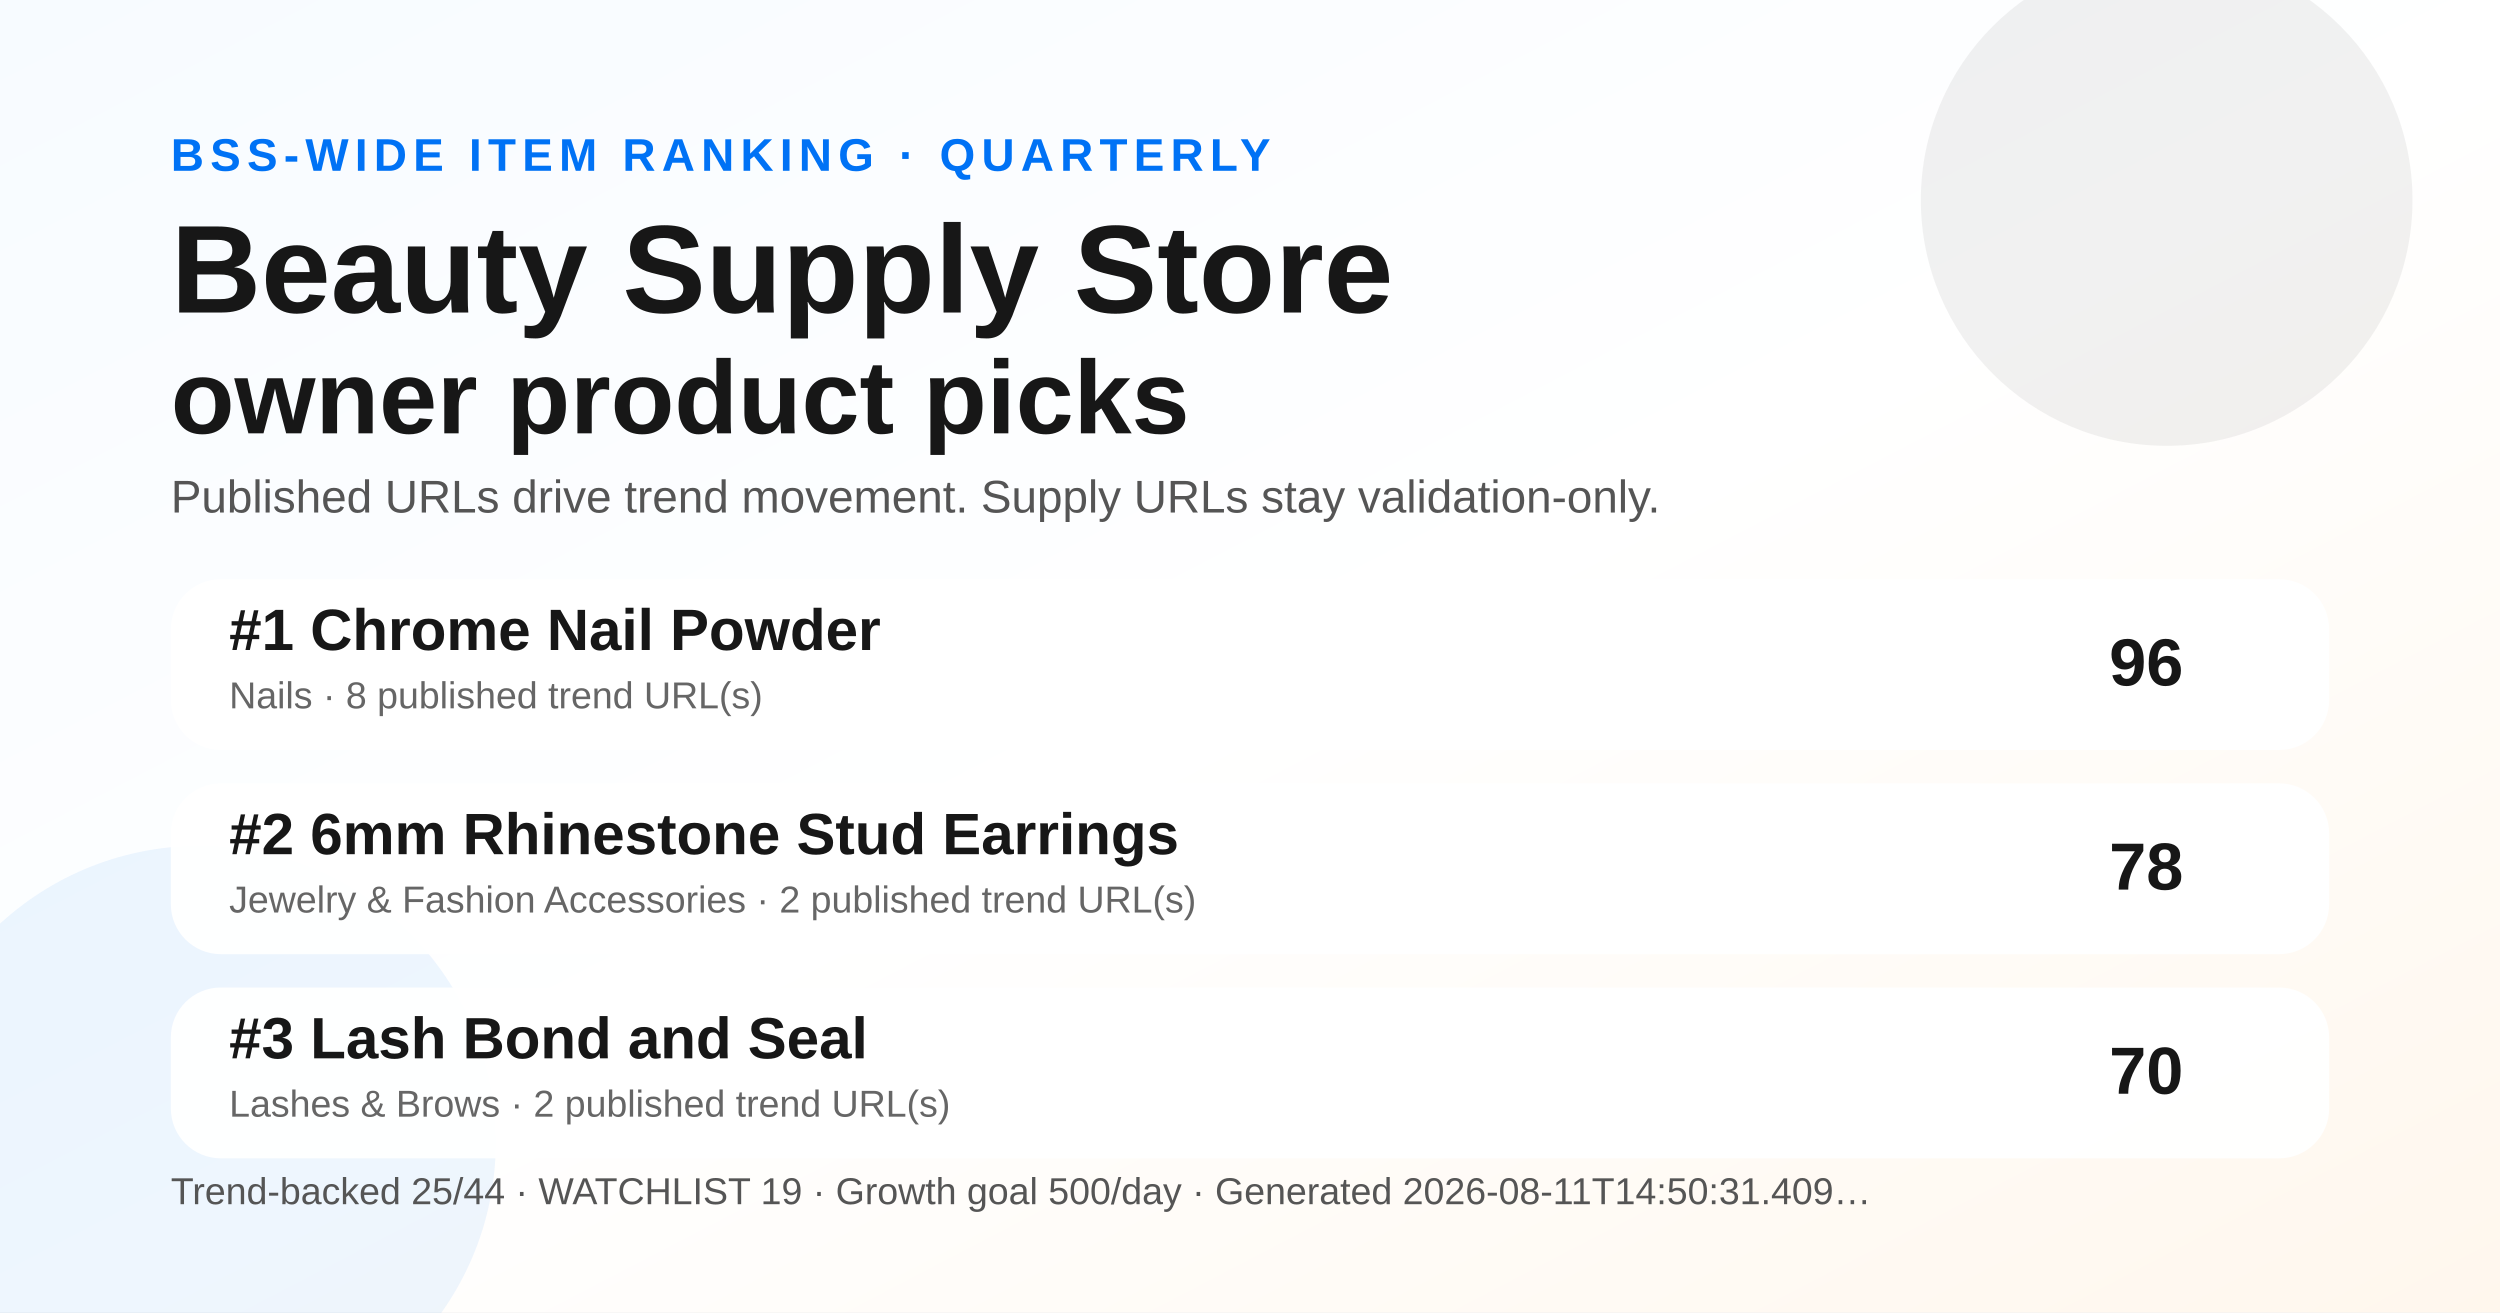
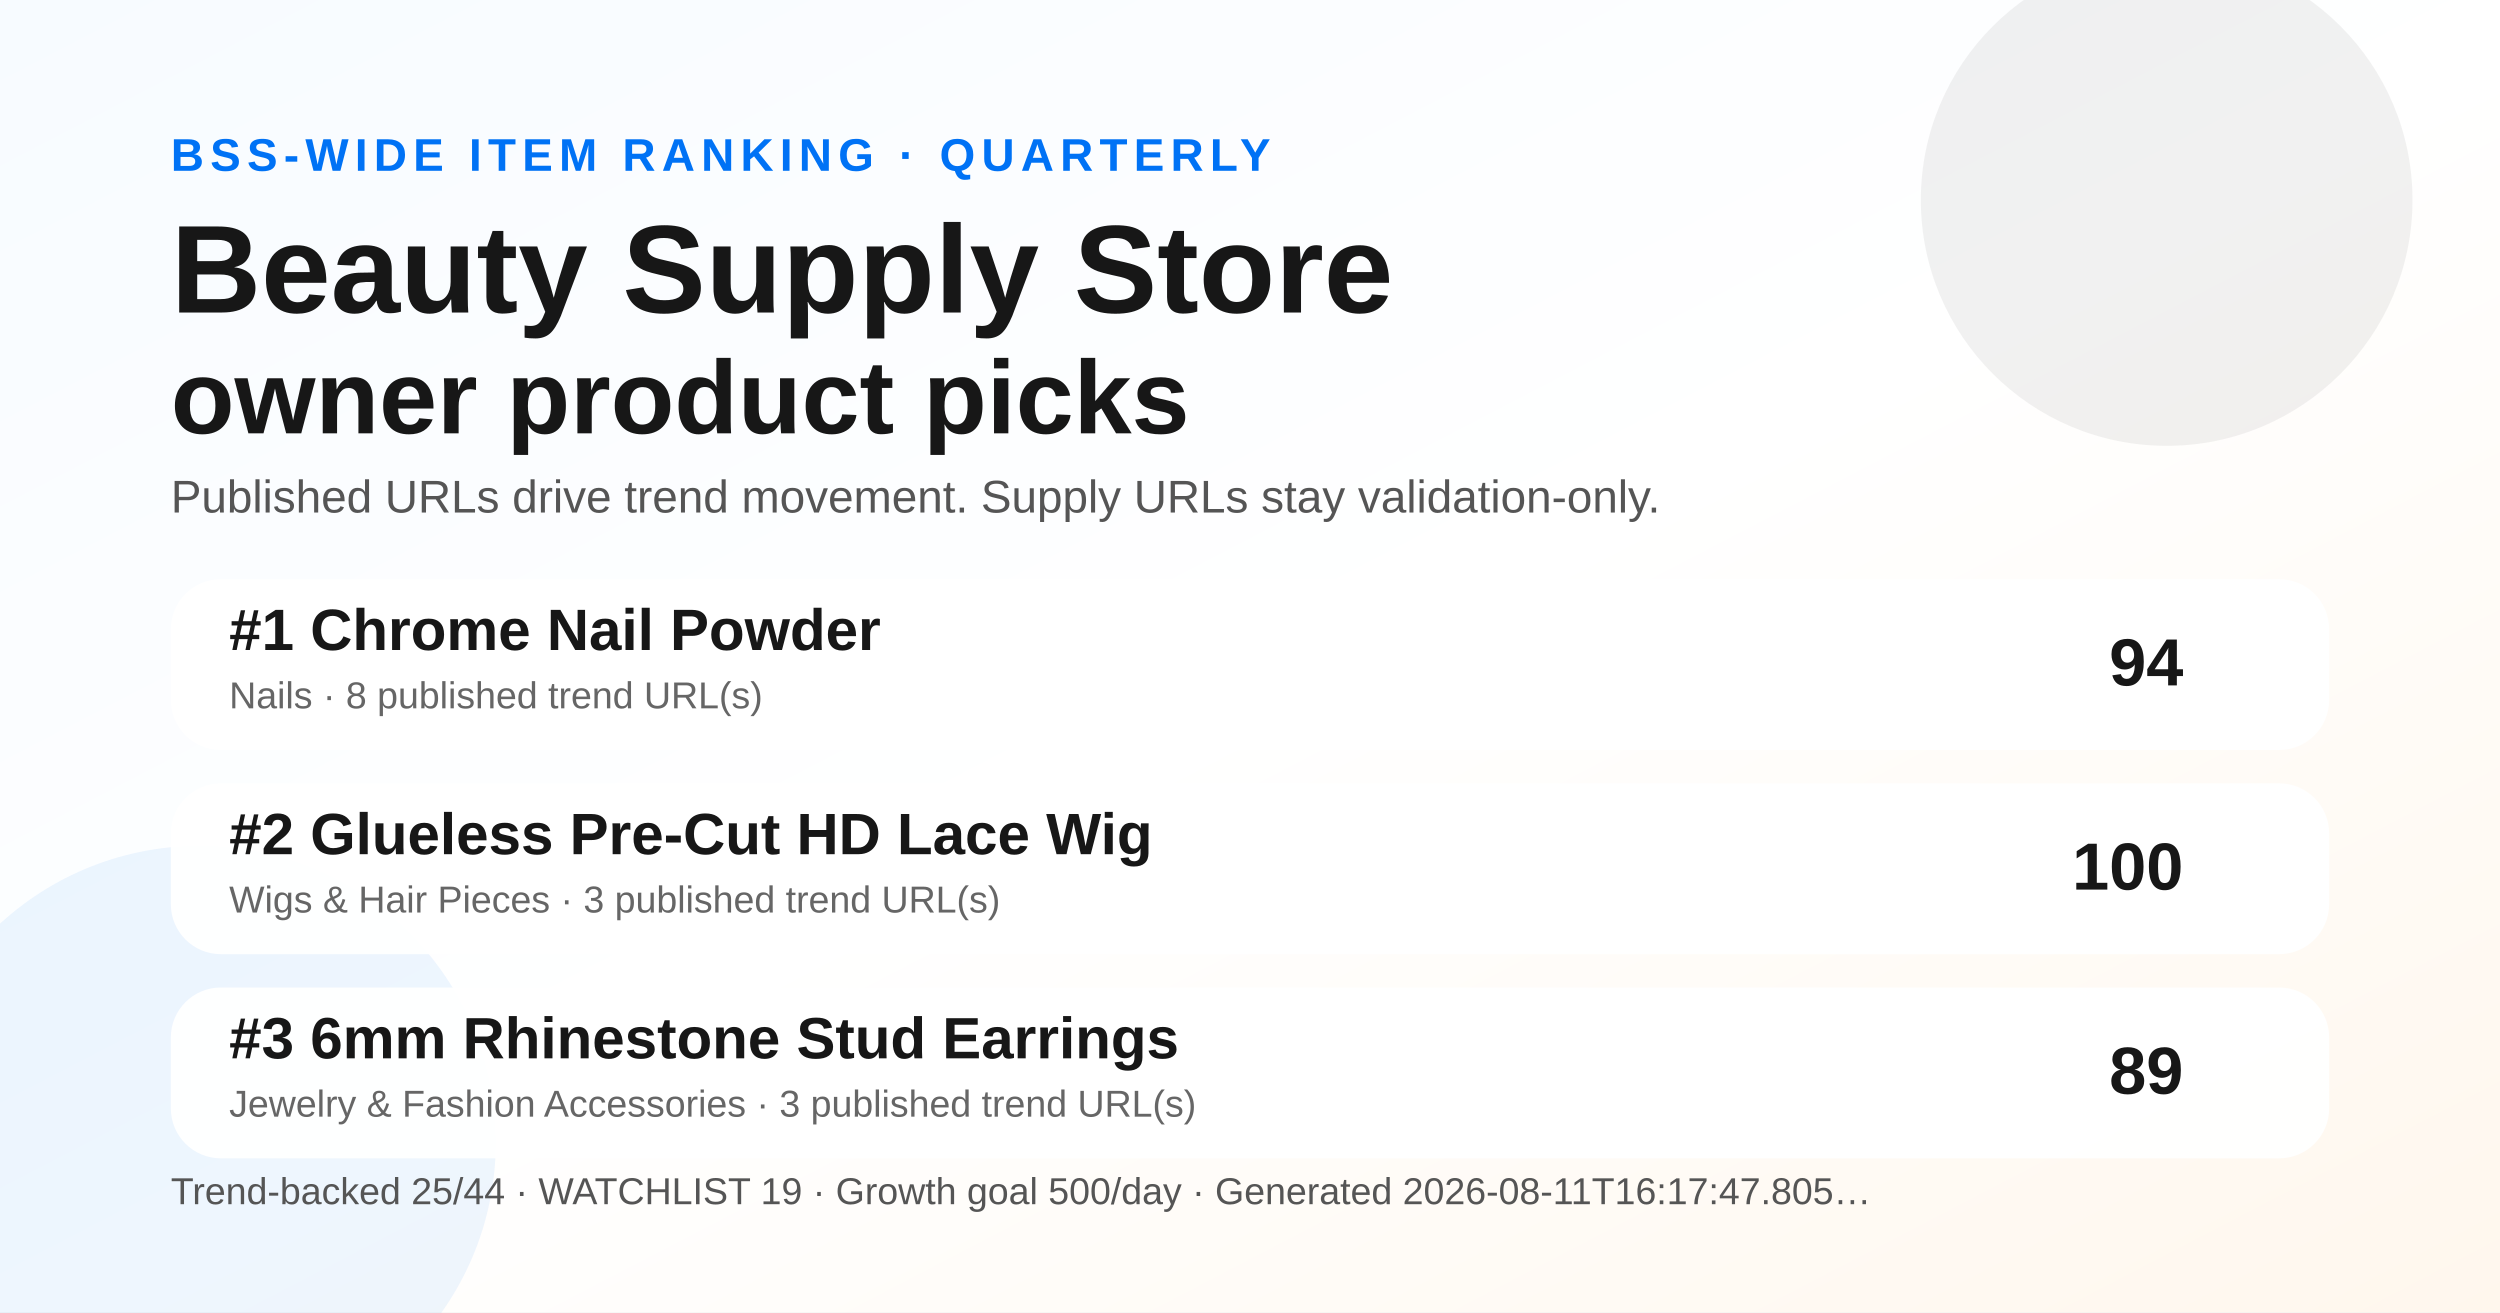
<svg xmlns="http://www.w3.org/2000/svg" width="1200" height="630" viewBox="0 0 1200 630" role="img" aria-label="Quarterly BSS Trend Ranking social preview">
  <defs>
    <linearGradient id="bg" x1="0" y1="0" x2="1" y2="1">
      <stop offset="0" stop-color="#f7fbff" />
      <stop offset="0.52" stop-color="#ffffff" />
      <stop offset="1" stop-color="#fff7ed" />
    </linearGradient>
  </defs>
  <rect width="1200" height="630" fill="url(#bg)" />
  <circle cx="1040" cy="96" r="118" fill="#171717" opacity="0.06" />
  <circle cx="96" cy="548" r="142" fill="#0072f5" opacity="0.07" />
  <text x="82" y="82" font-family="Arial, Helvetica, sans-serif" font-size="22" font-weight="700" fill="#0072f5" letter-spacing="3">BSS-WIDE ITEM RANKING · QUARTERLY</text>
  <text x="82" y="150" font-family="Arial, Helvetica, sans-serif" font-size="60" font-weight="800" fill="#171717">Beauty Supply Store</text>
  <text x="82" y="208" font-family="Arial, Helvetica, sans-serif" font-size="50" font-weight="800" fill="#171717">owner product picks</text>
  <text x="82" y="246" font-family="Arial, Helvetica, sans-serif" font-size="22" fill="#555555">Published URLs drive trend movement. Supply URLs stay validation-only.</text>
  <g transform="translate(82 278)">
    <rect width="1036" height="82" rx="24" fill="#ffffff" opacity="0.96" />
    <text x="28" y="34" font-family="Arial, Helvetica, sans-serif" font-size="28" font-weight="700" fill="#171717">#1 Chrome Nail Powder</text>
    <text x="28" y="62" font-family="Arial, Helvetica, sans-serif" font-size="18" fill="#666666">Nails · 8 published trend URL(s)</text>
-     <text x="966" y="51" text-anchor="end" font-family="Arial, Helvetica, sans-serif" font-size="32" font-weight="700" fill="#171717">96</text>
+     <text x="966" y="51" text-anchor="end" font-family="Arial, Helvetica, sans-serif" font-size="32" font-weight="700" fill="#171717">94</text>
  </g>
  <g transform="translate(82 376)">
    <rect width="1036" height="82" rx="24" fill="#ffffff" opacity="0.96" />
-     <text x="28" y="34" font-family="Arial, Helvetica, sans-serif" font-size="28" font-weight="700" fill="#171717">#2 6mm Rhinestone Stud Earrings</text>
-     <text x="28" y="62" font-family="Arial, Helvetica, sans-serif" font-size="18" fill="#666666">Jewelry &amp; Fashion Accessories · 2 published trend URL(s)</text>
-     <text x="966" y="51" text-anchor="end" font-family="Arial, Helvetica, sans-serif" font-size="32" font-weight="700" fill="#171717">78</text>
+     <text x="28" y="34" font-family="Arial, Helvetica, sans-serif" font-size="28" font-weight="700" fill="#171717">#2 Glueless Pre-Cut HD Lace Wig</text>
+     <text x="28" y="62" font-family="Arial, Helvetica, sans-serif" font-size="18" fill="#666666">Wigs &amp; Hair Pieces · 3 published trend URL(s)</text>
+     <text x="966" y="51" text-anchor="end" font-family="Arial, Helvetica, sans-serif" font-size="32" font-weight="700" fill="#171717">100</text>
  </g>
  <g transform="translate(82 474)">
    <rect width="1036" height="82" rx="24" fill="#ffffff" opacity="0.96" />
-     <text x="28" y="34" font-family="Arial, Helvetica, sans-serif" font-size="28" font-weight="700" fill="#171717">#3 Lash Bond and Seal</text>
-     <text x="28" y="62" font-family="Arial, Helvetica, sans-serif" font-size="18" fill="#666666">Lashes &amp; Brows · 2 published trend URL(s)</text>
-     <text x="966" y="51" text-anchor="end" font-family="Arial, Helvetica, sans-serif" font-size="32" font-weight="700" fill="#171717">70</text>
+     <text x="28" y="34" font-family="Arial, Helvetica, sans-serif" font-size="28" font-weight="700" fill="#171717">#3 6mm Rhinestone Stud Earrings</text>
+     <text x="28" y="62" font-family="Arial, Helvetica, sans-serif" font-size="18" fill="#666666">Jewelry &amp; Fashion Accessories · 3 published trend URL(s)</text>
+     <text x="966" y="51" text-anchor="end" font-family="Arial, Helvetica, sans-serif" font-size="32" font-weight="700" fill="#171717">89</text>
  </g>
  <g transform="translate(82 578)">
-     <text font-family="Arial, Helvetica, sans-serif" font-size="18" fill="#555555">Trend-backed 25/44 · WATCHLIST 19 · Growth goal 500/day · Generated 2026-08-11T14:50:31.409…</text>
+     <text font-family="Arial, Helvetica, sans-serif" font-size="18" fill="#555555">Trend-backed 25/44 · WATCHLIST 19 · Growth goal 500/day · Generated 2026-08-11T16:17:47.805…</text>
  </g>
</svg>
